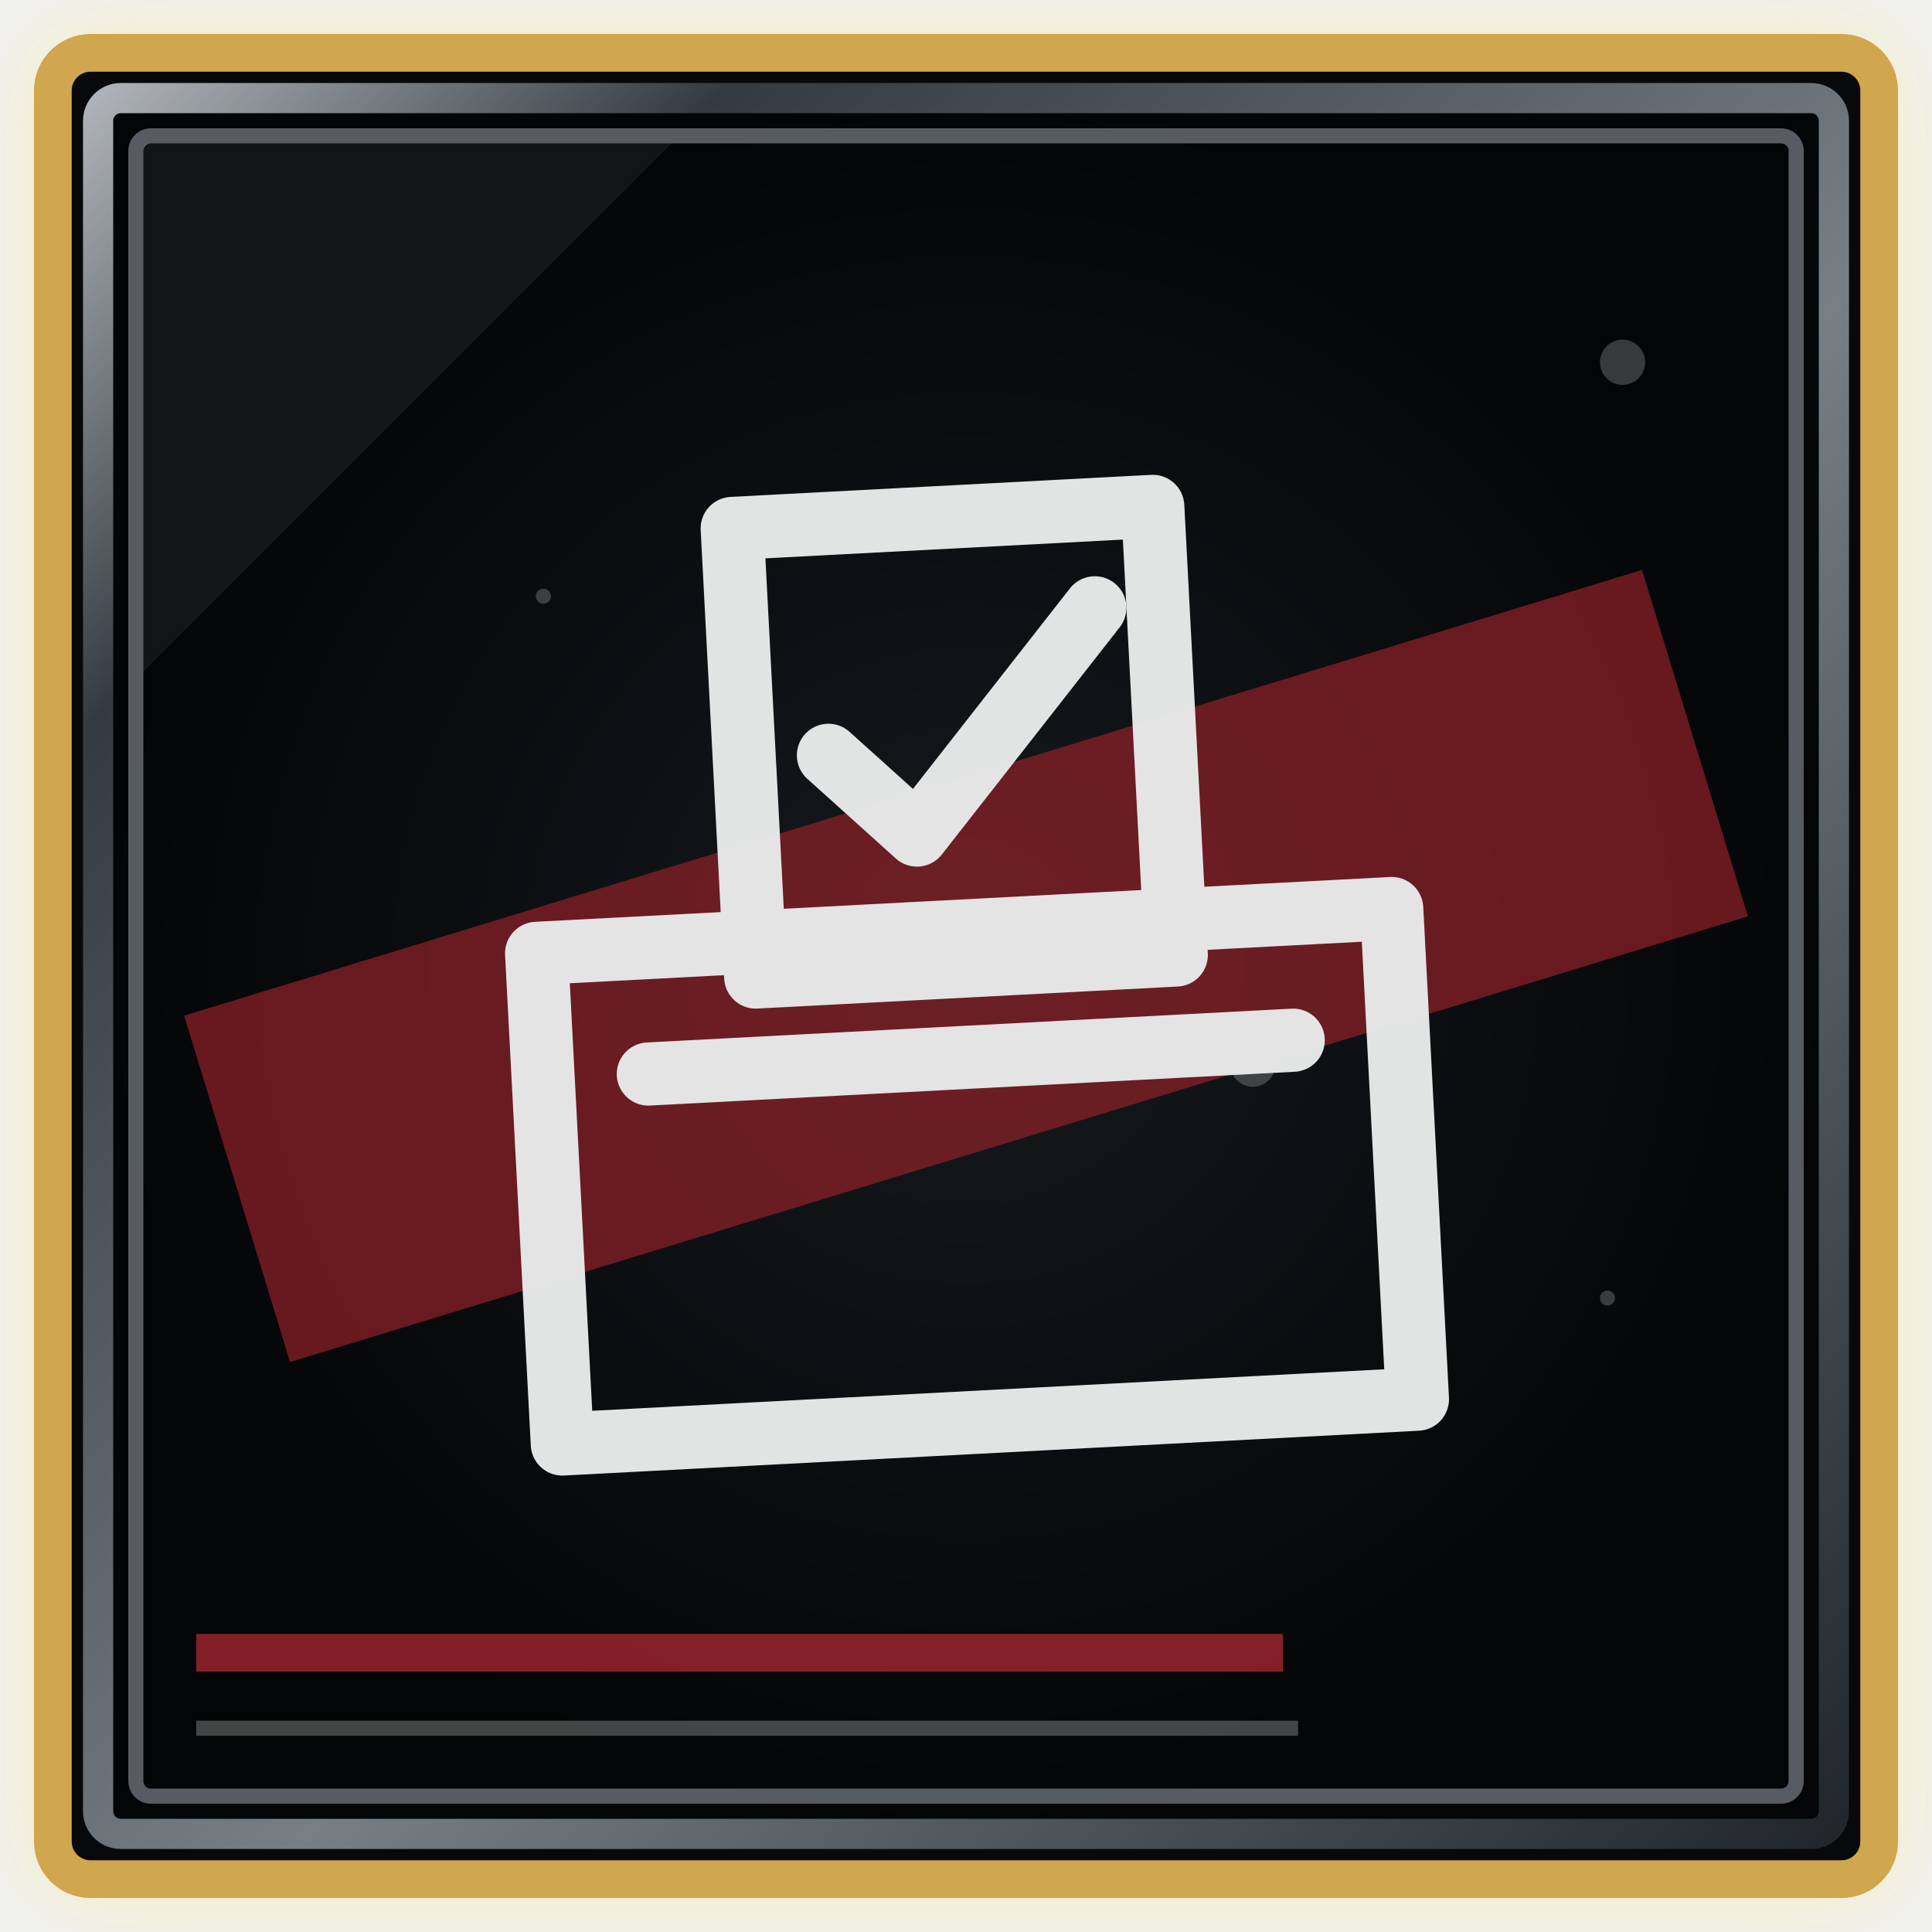
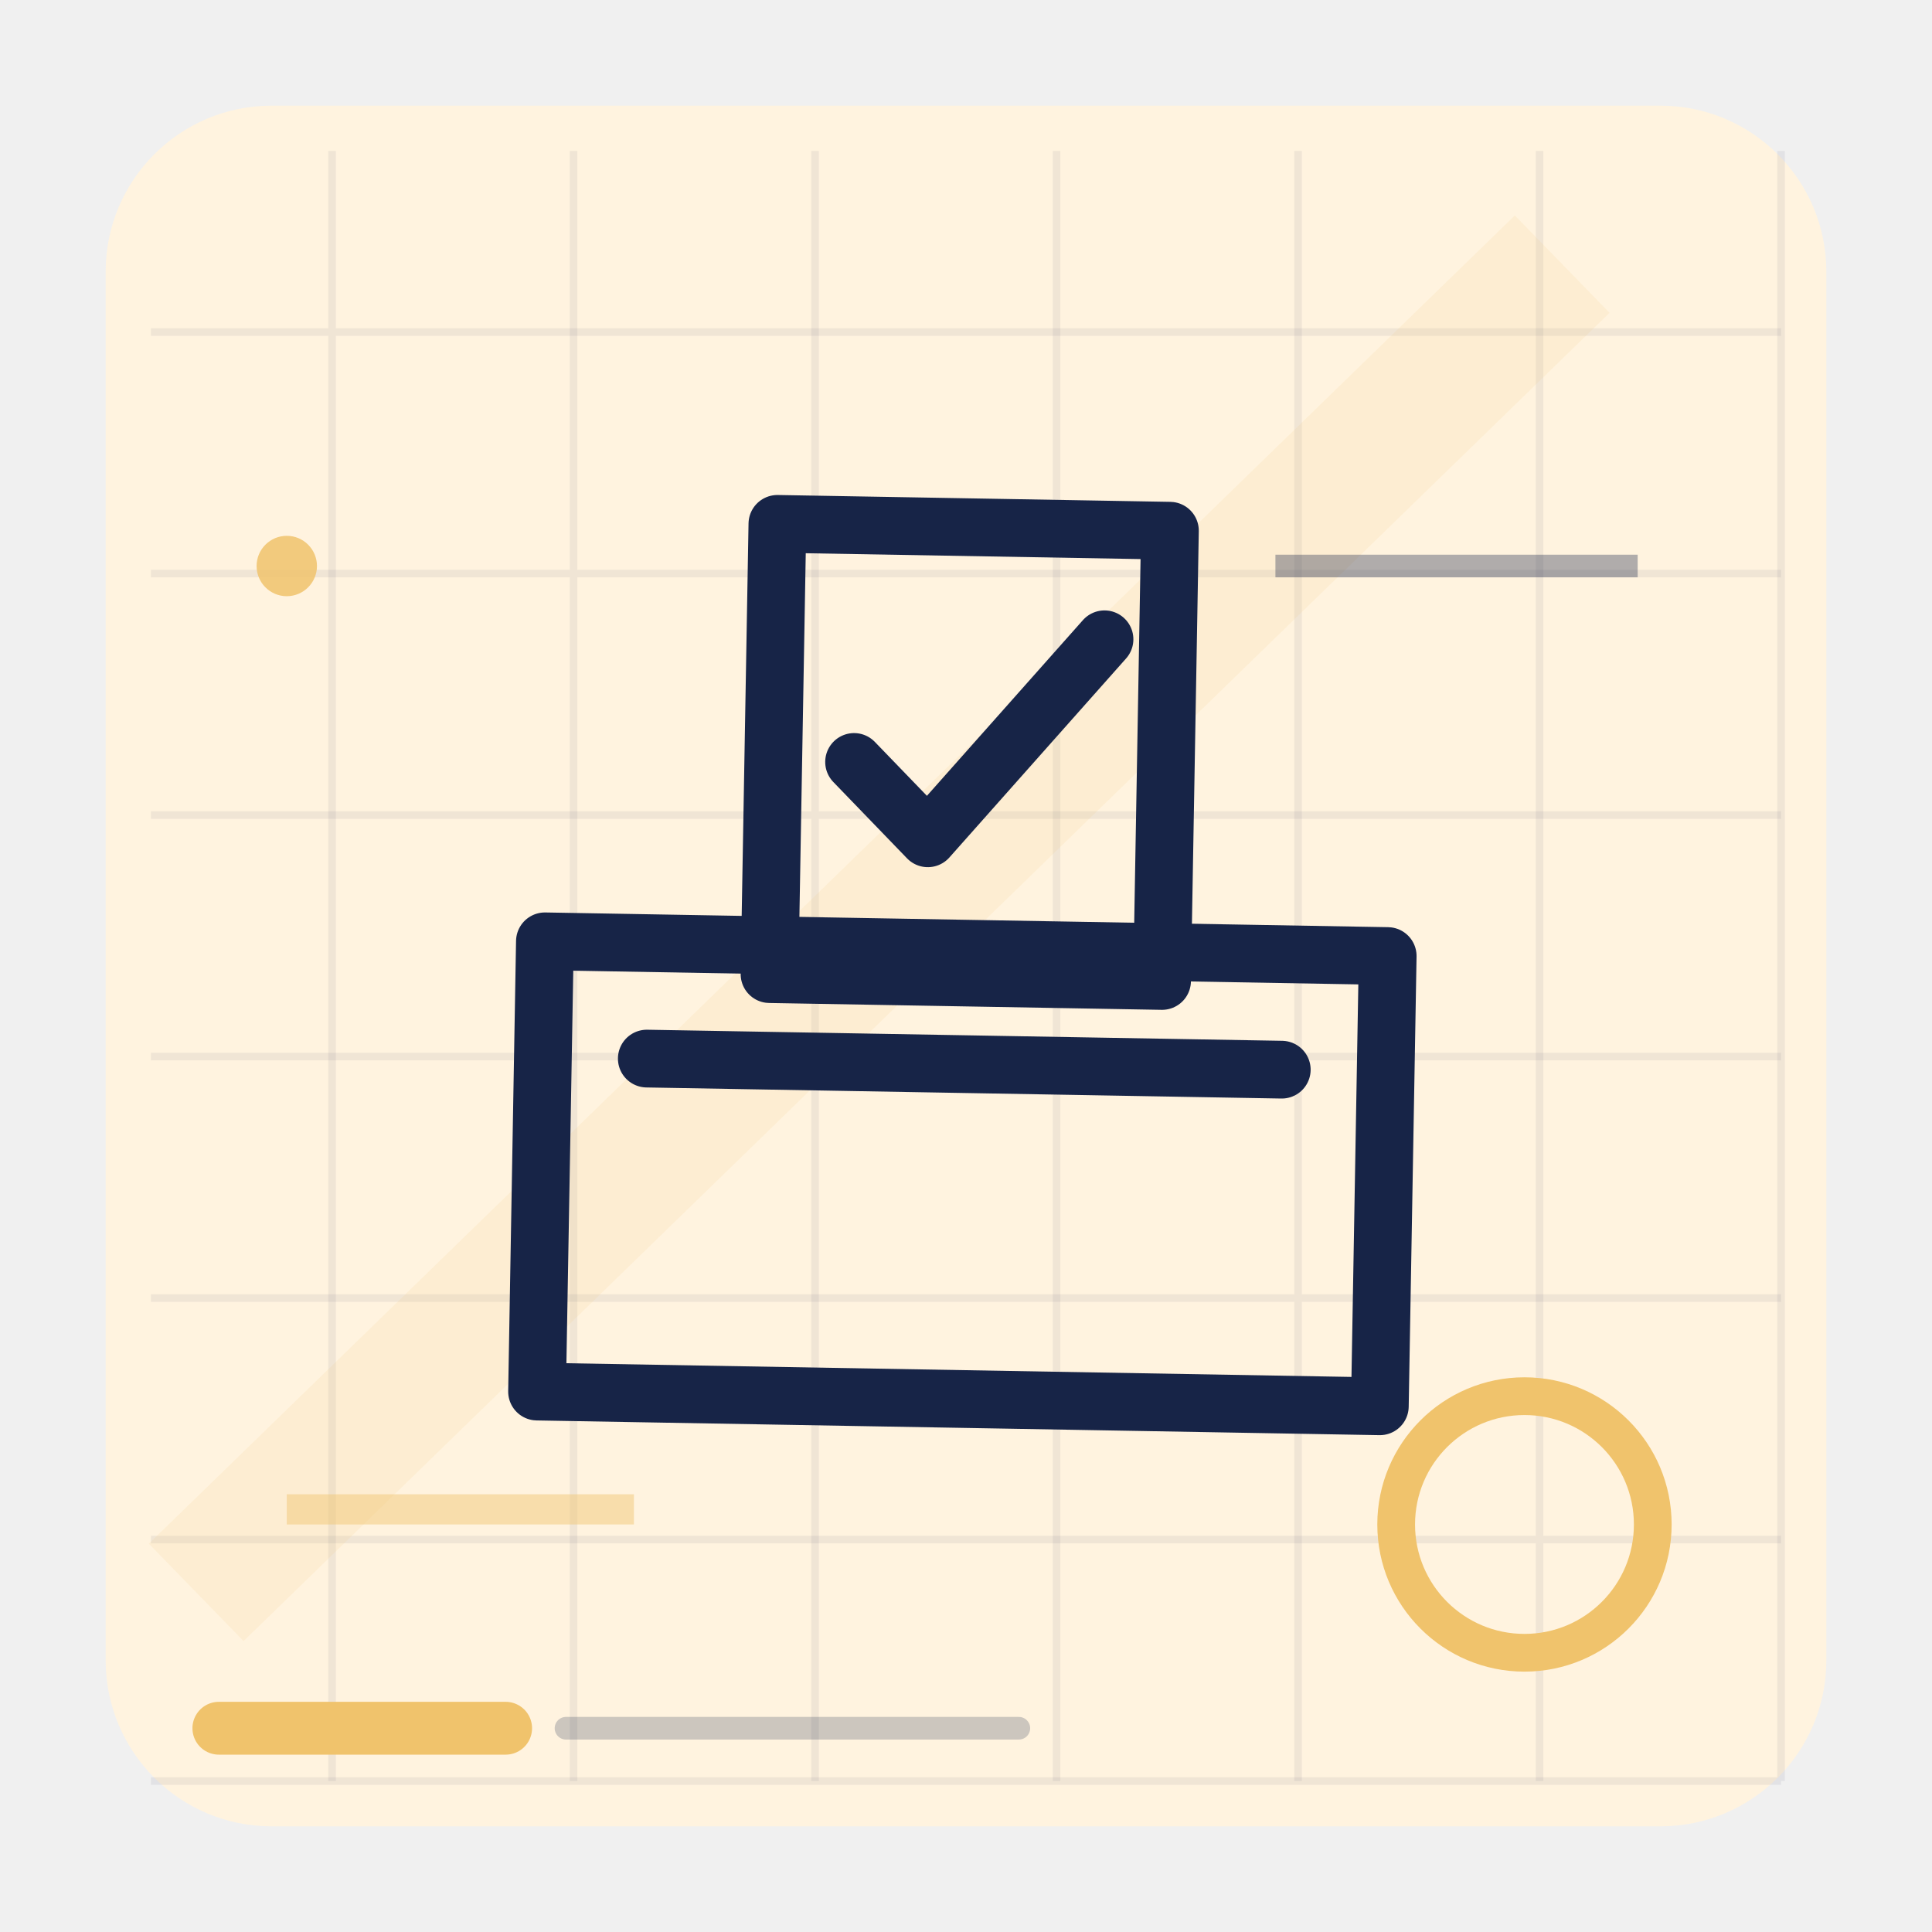
<svg xmlns="http://www.w3.org/2000/svg" width="256" height="256" viewBox="0 0 256 256">
-   <defs>
-     <filter id="gold26" x="-45%" y="-45%" width="190%" height="190%">
-       <feGaussianBlur stdDeviation="6" result="b" />
-       <feColorMatrix in="b" type="matrix" values="1 0 0 0 .77  0 1 0 0 .48  0 0 1 0 .10  0 0 0 .65 0" />
-     </filter>
-     <linearGradient id="steel26" x1="0" y1="0" x2="1" y2="1">
-       <stop stop-color="#aeb4b8" />
-       <stop offset=".18" stop-color="#343b40" />
-       <stop offset=".56" stop-color="#777f84" />
-       <stop offset="1" stop-color="#20262a" />
-     </linearGradient>
-     <radialGradient id="v26">
-       <stop stop-color="#171b1e" />
-       <stop offset=".68" stop-color="#090b0d" />
-       <stop offset="1" stop-color="#040506" />
-     </radialGradient>
-   </defs>
-   <rect x="8" y="8" width="240" height="240" rx="5" fill="none" stroke="#d0a64f" stroke-width="6" filter="url(#gold26)" opacity=".88" />
-   <rect x="7" y="7" width="242" height="242" rx="5" fill="#07090a" stroke="#d0a64f" stroke-width="5" />
-   <rect x="13" y="13" width="230" height="230" rx="3" fill="url(#v26)" stroke="url(#steel26)" stroke-width="4" />
-   <rect x="18" y="18" width="220" height="220" rx="2" fill="none" stroke="#727a80" stroke-width="2" opacity=".75" />
-   <path d="M19 19h70L19 89Z" fill="#ffffff" opacity=".06" />
-   <path d="M27 104h202v48H27Z" fill="#8d2028" opacity=".72" transform="rotate(-17 128 128)" />
-   <circle cx="215" cy="48" r="3" fill="#d8dde0" opacity=".24" />
-   <circle cx="72" cy="79" r="1" fill="#d8dde0" opacity=".24" />
-   <circle cx="119" cy="110" r="2" fill="#d8dde0" opacity=".24" />
-   <circle cx="166" cy="141" r="3" fill="#d8dde0" opacity=".24" />
-   <circle cx="213" cy="172" r="1" fill="#d8dde0" opacity=".24" />
-   <g transform="translate(8.96 8.96) scale(0.930) rotate(-3 128 128)" fill="none" stroke="#e7e8e8" stroke-width="9" stroke-linecap="round" stroke-linejoin="round" opacity=".98">
-     <path d="M67 123h122v70H67Z" />
-     <path d="M82 141h92M98 64h60v64H98Z" />
-     <path d="m110 97 12 12 27-31" />
+   <rect x="14" y="14" width="228" height="228" rx="22" fill="#FFF3DF" />
+   <path d="M44 20v216M20 44h216" stroke="#172447" stroke-width="1" opacity=".07" />
+   <path d="M76 20v216M20 76h216" stroke="#172447" stroke-width="1" opacity=".07" />
+   <path d="M108 20v216M20 108h216" stroke="#172447" stroke-width="1" opacity=".07" />
+   <path d="M140 20v216M20 140h216" stroke="#172447" stroke-width="1" opacity=".07" />
+   <path d="M172 20v216M20 172h216" stroke="#172447" stroke-width="1" opacity=".07" />
+   <path d="M204 20v216M20 204h216" stroke="#172447" stroke-width="1" opacity=".07" />
+   <path d="M236 20v216M20 236h216" stroke="#172447" stroke-width="1" opacity=".07" />
+   <path d="M26 211 207 35" stroke="#F0C36C" stroke-width="18" opacity=".12" />
+   <circle cx="38" cy="75" r="4" fill="#F0C36C" opacity=".85" />
+   <path d="M169 75h48" stroke="#172447" stroke-width="3" opacity=".34" />
+   <path d="M38 200h46" stroke="#F0C36C" stroke-width="4" opacity=".45" />
+   <g transform="translate(30.08 30.08) scale(0.765) rotate(1 128 128)" fill="none" stroke="#172447" stroke-width="10" stroke-linecap="round" stroke-linejoin="round">
+     <path d="M55 125h146v78H55Z" />
+     <path d="M73 145h110M94 52h68v78H94Z" />
+     <path d="m108 93 13 13 30-35" />
  </g>
-   <path d="M26 219h144" stroke="#a4252f" stroke-width="5" opacity=".8" />
-   <path d="M26 229h146" stroke="#e7e8e8" stroke-width="2" opacity=".28" />
+   <circle cx="202" cy="202" r="17" fill="none" stroke="#F0C36C" stroke-width="5" />
+   <path d="M29 229h38" stroke="#F0C36C" stroke-width="7" stroke-linecap="round" />
+   <path d="M75 229h60" stroke="#172447" stroke-width="3" opacity=".22" stroke-linecap="round" />
</svg>
